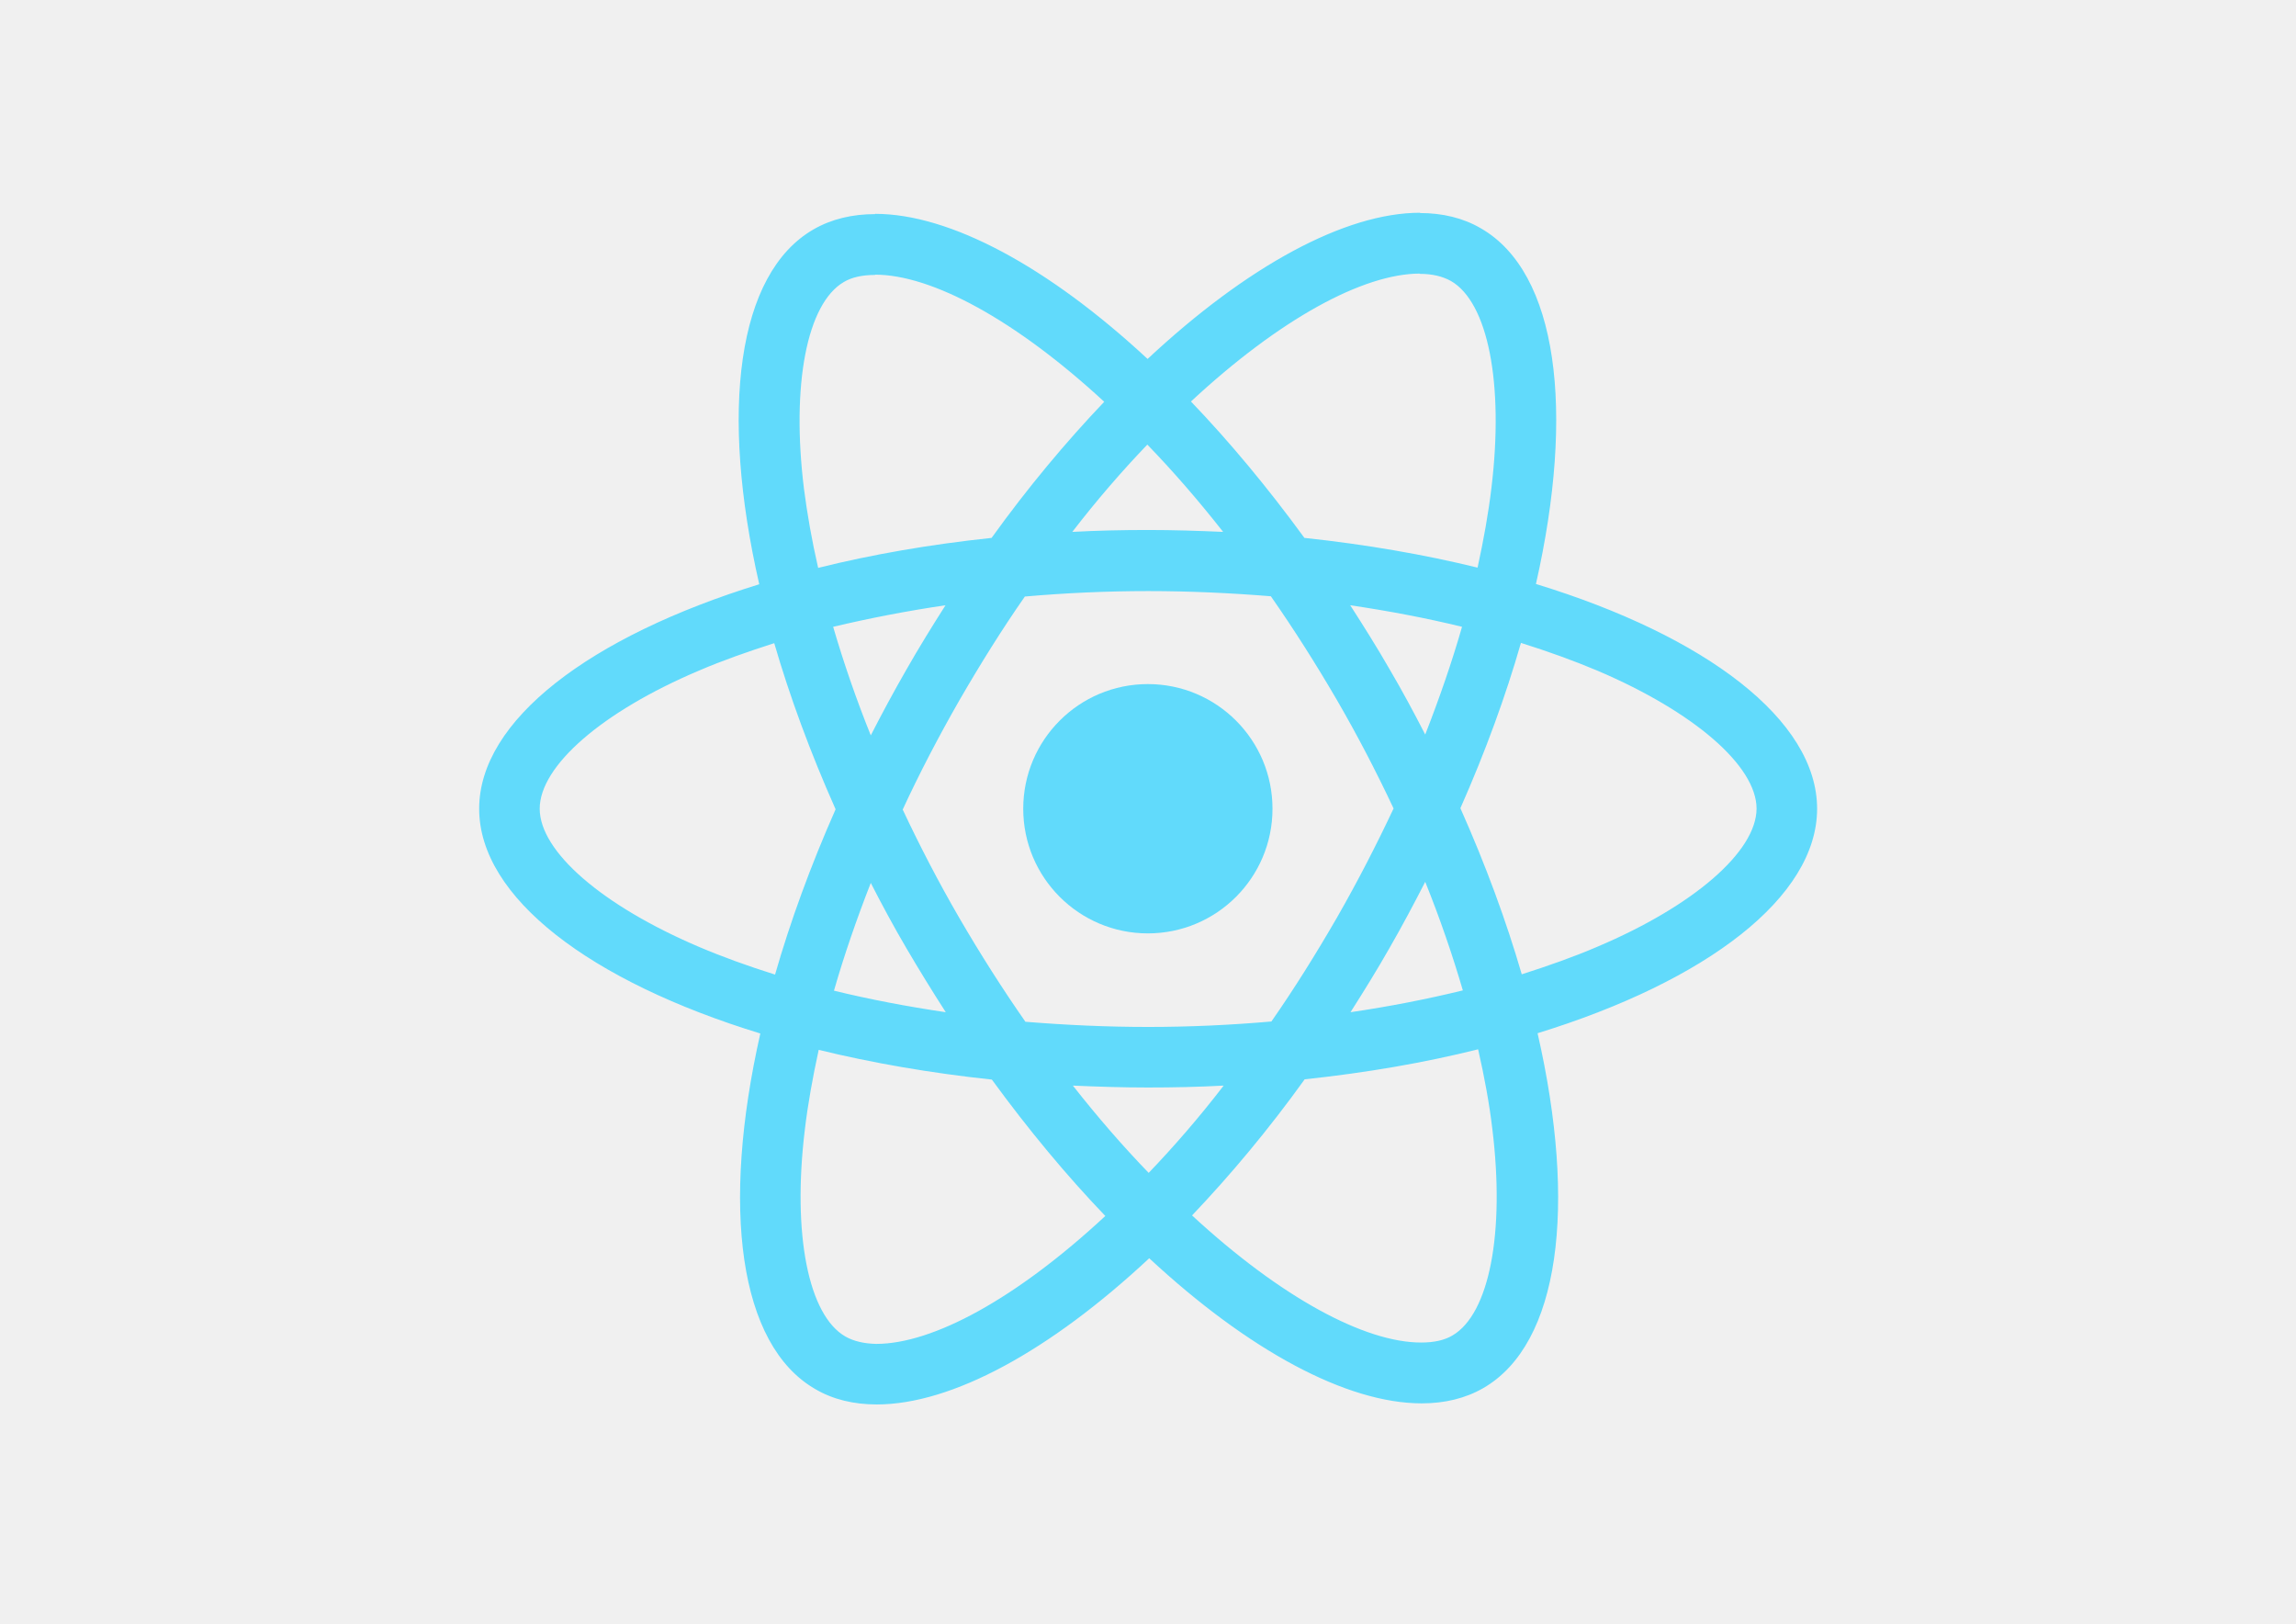
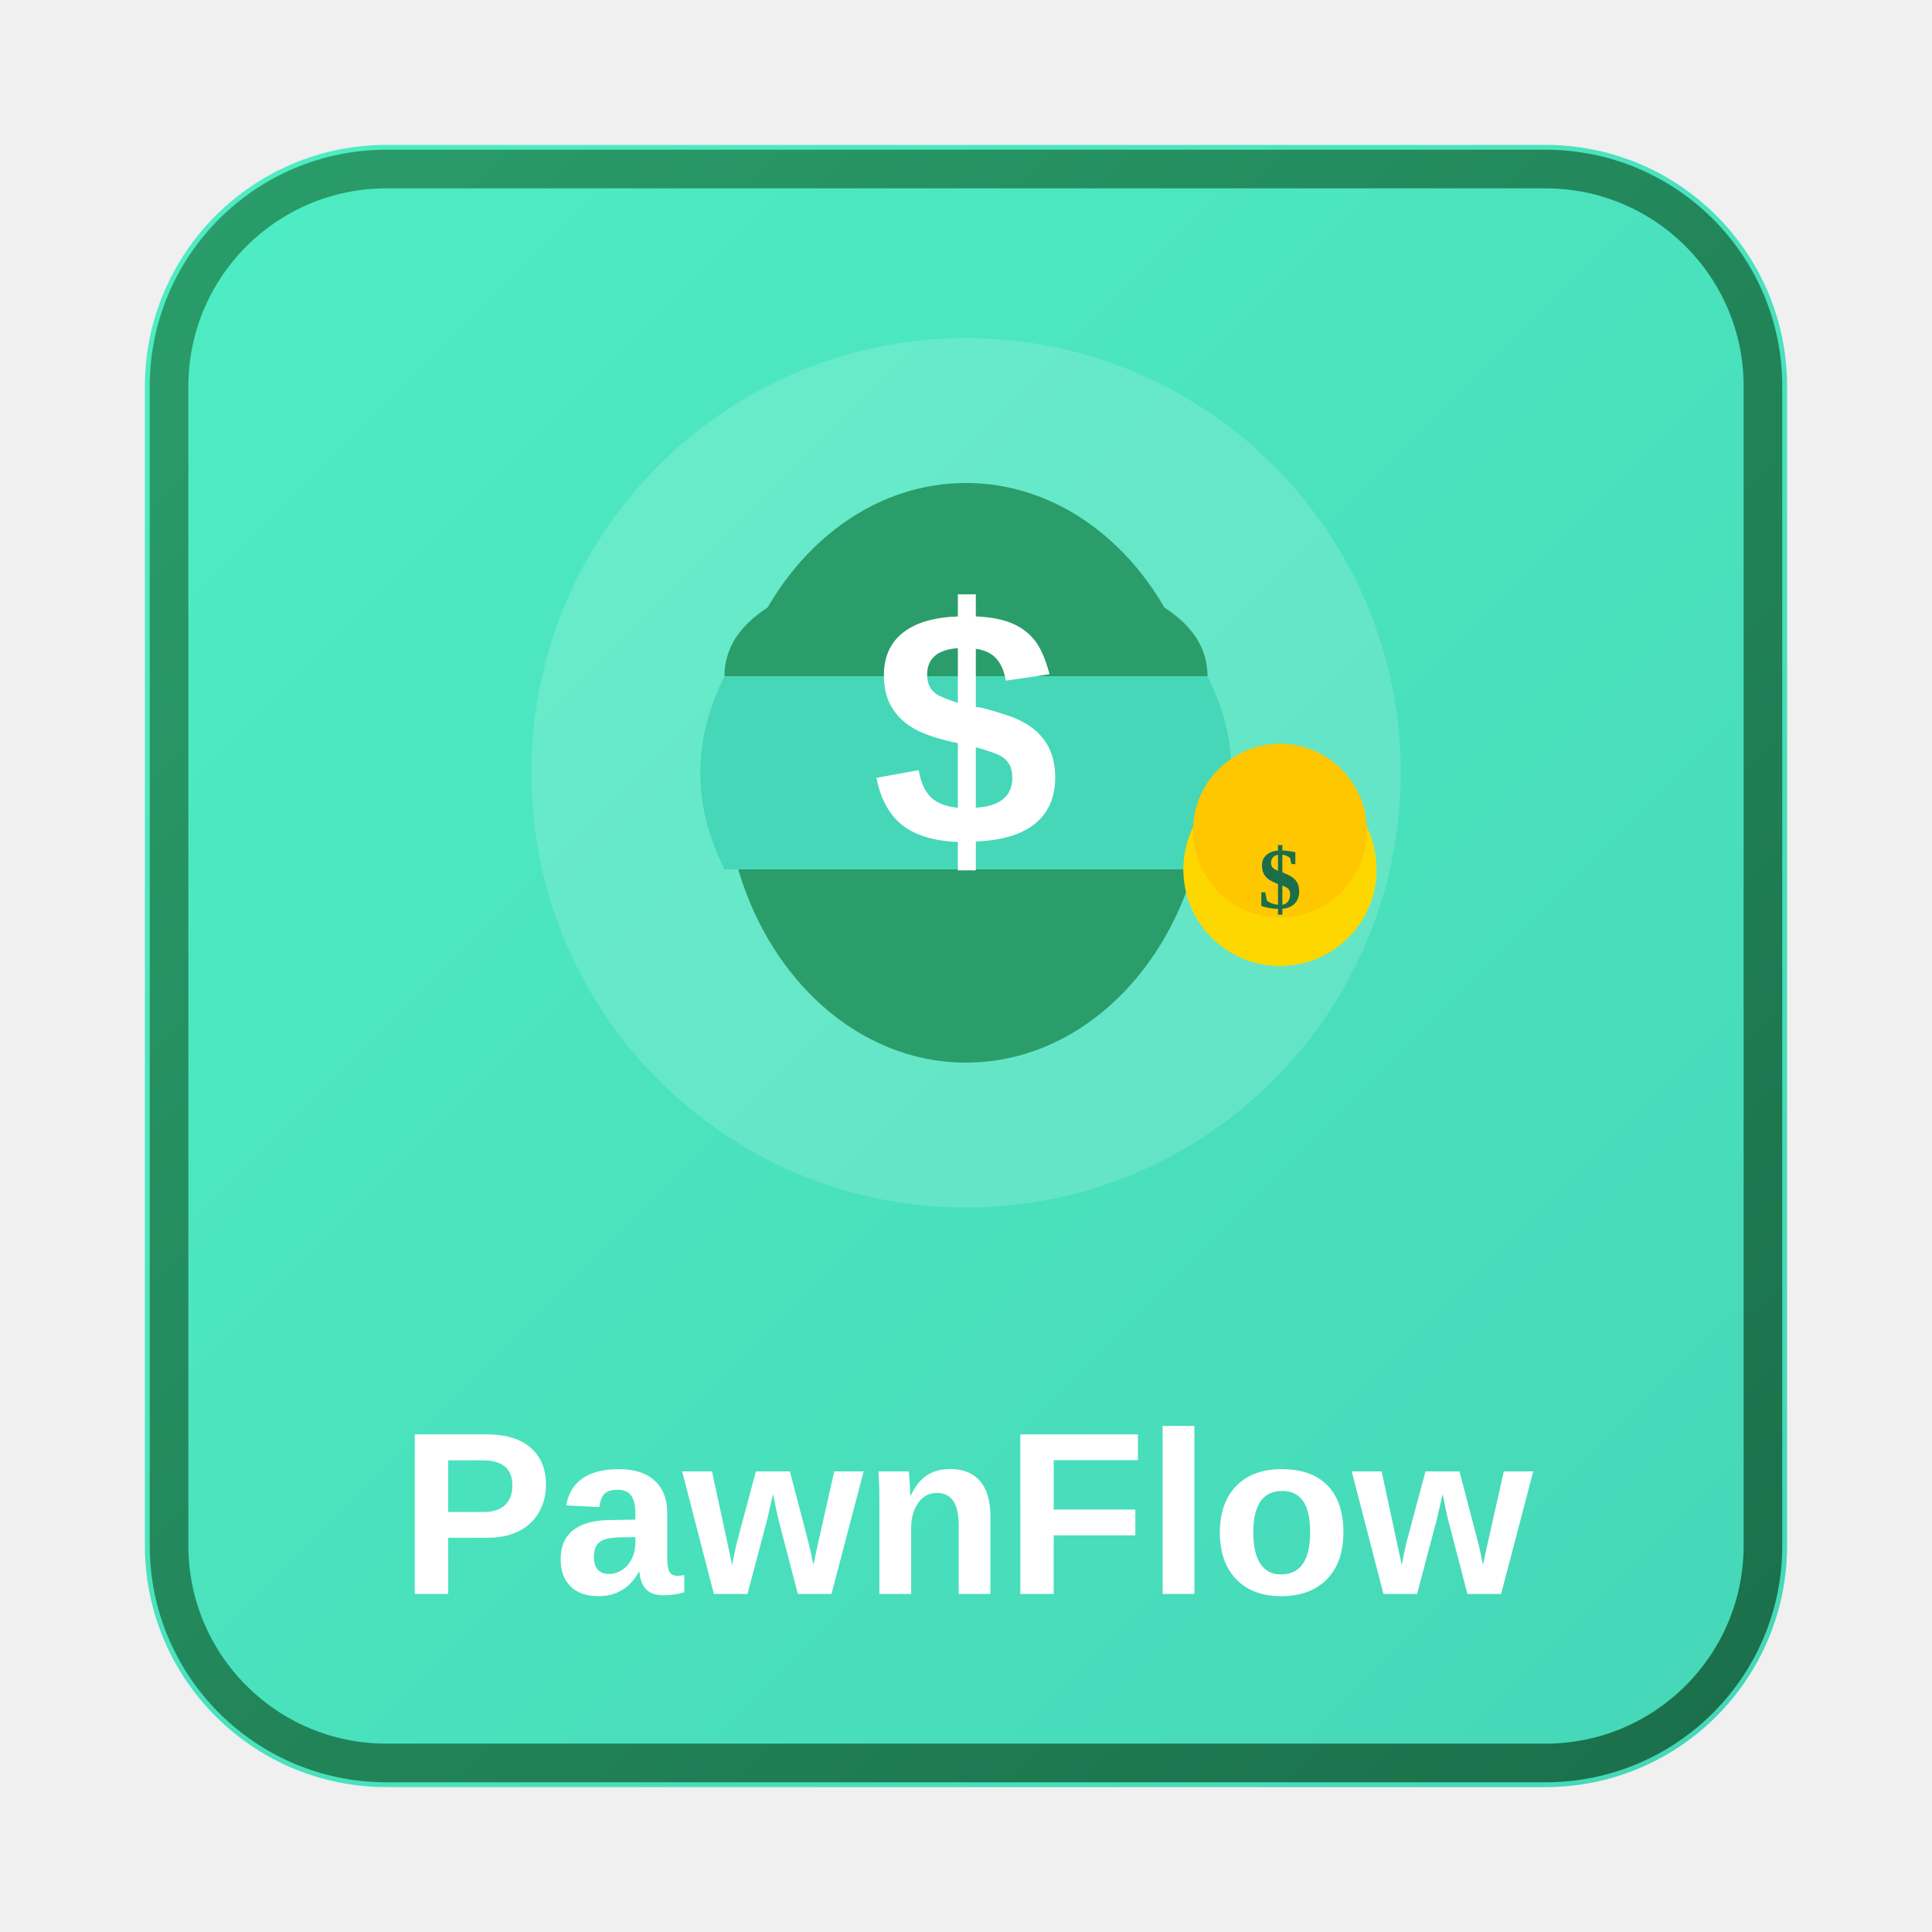
- <svg xmlns="http://www.w3.org/2000/svg" viewBox="0 0 841.9 595.3">
-   <g fill="#61DAFB">
-     <path d="M666.3 296.5c0-32.5-40.7-63.3-103.1-82.4 14.4-63.6 8-114.2-20.2-130.4-6.5-3.8-14.1-5.6-22.4-5.6v22.3c4.6 0 8.3.9 11.4 2.6 13.6 7.8 19.5 37.5 14.9 75.7-1.1 9.4-2.9 19.3-5.1 29.4-19.6-4.8-41-8.5-63.5-10.9-13.5-18.5-27.5-35.3-41.6-50 32.6-30.3 63.2-46.9 84-46.9V78c-27.5 0-63.5 19.6-99.9 53.6-36.4-33.8-72.4-53.2-99.9-53.2v22.3c20.7 0 51.4 16.5 84 46.6-14 14.7-28 31.4-41.3 49.9-22.6 2.4-44 6.1-63.6 11-2.3-10-4-19.7-5.2-29-4.7-38.2 1.1-67.9 14.6-75.8 3-1.8 6.9-2.6 11.5-2.6V78.5c-8.4 0-16 1.8-22.6 5.6-28.1 16.2-34.4 66.7-19.9 130.1-62.2 19.2-102.7 49.9-102.7 82.3 0 32.5 40.7 63.3 103.1 82.4-14.4 63.6-8 114.2 20.2 130.4 6.5 3.8 14.1 5.6 22.5 5.6 27.5 0 63.5-19.6 99.9-53.6 36.4 33.8 72.4 53.2 99.9 53.2 8.4 0 16-1.8 22.6-5.6 28.1-16.2 34.4-66.7 19.9-130.1 62-19.1 102.5-49.9 102.5-82.3zm-130.2-66.7c-3.7 12.9-8.3 26.2-13.5 39.5-4.1-8-8.4-16-13.1-24-4.6-8-9.5-15.8-14.4-23.4 14.2 2.1 27.9 4.7 41 7.9zm-45.8 106.5c-7.8 13.5-15.8 26.3-24.1 38.2-14.9 1.3-30 2-45.2 2-15.1 0-30.2-.7-45-1.9-8.3-11.9-16.4-24.6-24.2-38-7.6-13.1-14.5-26.4-20.8-39.8 6.2-13.4 13.2-26.8 20.7-39.9 7.8-13.5 15.8-26.3 24.1-38.2 14.9-1.3 30-2 45.2-2 15.1 0 30.2.7 45 1.9 8.3 11.9 16.4 24.6 24.2 38 7.6 13.1 14.5 26.4 20.8 39.8-6.3 13.4-13.2 26.8-20.7 39.9zm32.3-13c5.4 13.4 10 26.8 13.8 39.8-13.1 3.2-26.9 5.9-41.2 8 4.9-7.7 9.8-15.6 14.4-23.7 4.6-8 8.9-16.1 13-24.1zM421.2 430c-9.3-9.6-18.6-20.3-27.8-32 9 .4 18.2.7 27.5.7 9.4 0 18.7-.2 27.8-.7-9 11.7-18.3 22.4-27.5 32zm-74.4-58.9c-14.2-2.1-27.9-4.7-41-7.9 3.7-12.9 8.3-26.2 13.5-39.5 4.1 8 8.4 16 13.1 24 4.7 8 9.5 15.8 14.4 23.4zM420.7 163c9.3 9.6 18.6 20.3 27.8 32-9-.4-18.2-.7-27.5-.7-9.4 0-18.7.2-27.8.7 9-11.7 18.3-22.4 27.5-32zm-74 58.9c-4.9 7.7-9.8 15.6-14.4 23.7-4.6 8-8.9 16-13 24-5.4-13.4-10-26.8-13.8-39.8 13.1-3.1 26.9-5.8 41.2-7.9zm-90.5 125.2c-35.4-15.1-58.3-34.9-58.3-50.6 0-15.7 22.9-35.6 58.3-50.6 8.6-3.7 18-7 27.7-10.1 5.7 19.6 13.2 40 22.5 60.9-9.2 20.8-16.6 41.1-22.2 60.6-9.9-3.1-19.3-6.5-28-10.2zM310 490c-13.6-7.8-19.5-37.5-14.9-75.7 1.1-9.4 2.9-19.3 5.1-29.4 19.6 4.8 41 8.5 63.5 10.9 13.5 18.5 27.5 35.3 41.6 50-32.6 30.3-63.2 46.9-84 46.9-4.5-.1-8.3-1-11.3-2.7zm237.2-76.2c4.7 38.2-1.1 67.9-14.6 75.8-3 1.8-6.9 2.6-11.5 2.6-20.7 0-51.4-16.5-84-46.6 14-14.7 28-31.4 41.3-49.9 22.6-2.4 44-6.1 63.6-11 2.3 10.1 4.1 19.8 5.2 29.1zm38.5-66.7c-8.6 3.7-18 7-27.7 10.1-5.7-19.6-13.2-40-22.5-60.9 9.2-20.8 16.6-41.1 22.2-60.6 9.9 3.1 19.3 6.5 28.1 10.2 35.4 15.1 58.3 34.9 58.3 50.6-.1 15.7-23 35.6-58.4 50.6zM320.8 78.4z" />
-     <circle cx="420.9" cy="296.5" r="45.7" />
-     <path d="M520.5 78.1z" />
+ <svg xmlns="http://www.w3.org/2000/svg" viewBox="0 0 400 400">
+   <defs>
+     <linearGradient id="bgGradient" x1="0%" y1="0%" x2="100%" y2="100%">
+       <stop offset="0%" style="stop-color:#4FEDC3;stop-opacity:1" />
+       <stop offset="100%" style="stop-color:#45D7B8;stop-opacity:1" />
+     </linearGradient>
+     <linearGradient id="accentGradient" x1="0%" y1="0%" x2="100%" y2="100%">
+       <stop offset="0%" style="stop-color:#2a9d6a;stop-opacity:1" />
+       <stop offset="100%" style="stop-color:#1a6f4a;stop-opacity:1" />
+     </linearGradient>
+   </defs>
+   <rect x="30" y="30" width="340" height="340" rx="50" fill="url(#bgGradient)" />
+   <rect x="35" y="35" width="330" height="330" rx="45" fill="none" stroke="url(#accentGradient)" stroke-width="8" />
+   <circle cx="200" cy="160" r="90" fill="#ffffff" opacity="0.15" />
+   <g transform="translate(200, 160)">
+     <ellipse cx="0" cy="0" rx="50" ry="60" fill="#2a9d6a" />
+     <path d="M -50 -20 Q -60 0 -50 20 L 50 20 Q 60 0 50 -20" fill="#45D7B8" />
+     <path d="M -50 -20 Q -50 -40 0 -45 Q 50 -40 50 -20" fill="#2a9d6a" />
+     <text x="0" y="15" font-size="70" font-weight="bold" fill="#ffffff" text-anchor="middle" font-family="Arial, sans-serif">$</text>
+     <g transform="translate(65, 20)">
+       <circle cx="0" cy="0" r="20" fill="#FFD700" />
+       <circle cx="0" cy="-8" r="18" fill="#FFC700" />
+       <text x="0" y="8" font-size="18" font-weight="bold" fill="#1a6f4a" text-anchor="middle">$</text>
+     </g>
  </g>
+   <text x="200" y="330" font-size="48" font-weight="bold" fill="#ffffff" text-anchor="middle" font-family="Arial, sans-serif">PawnFlow</text>
</svg>
